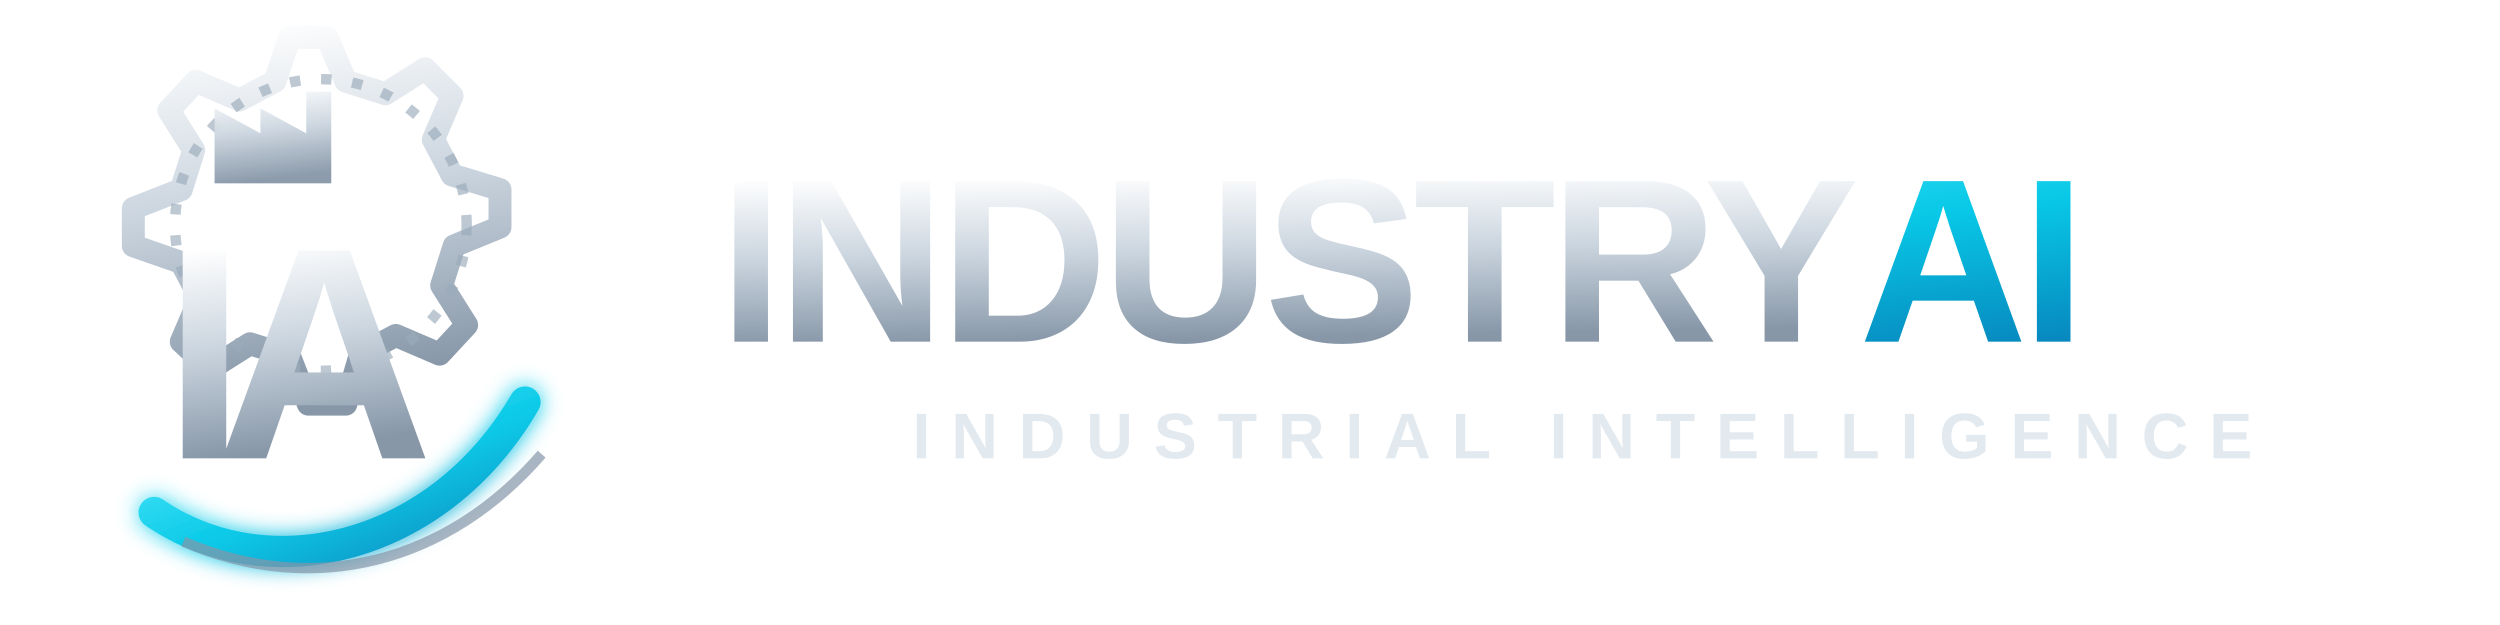
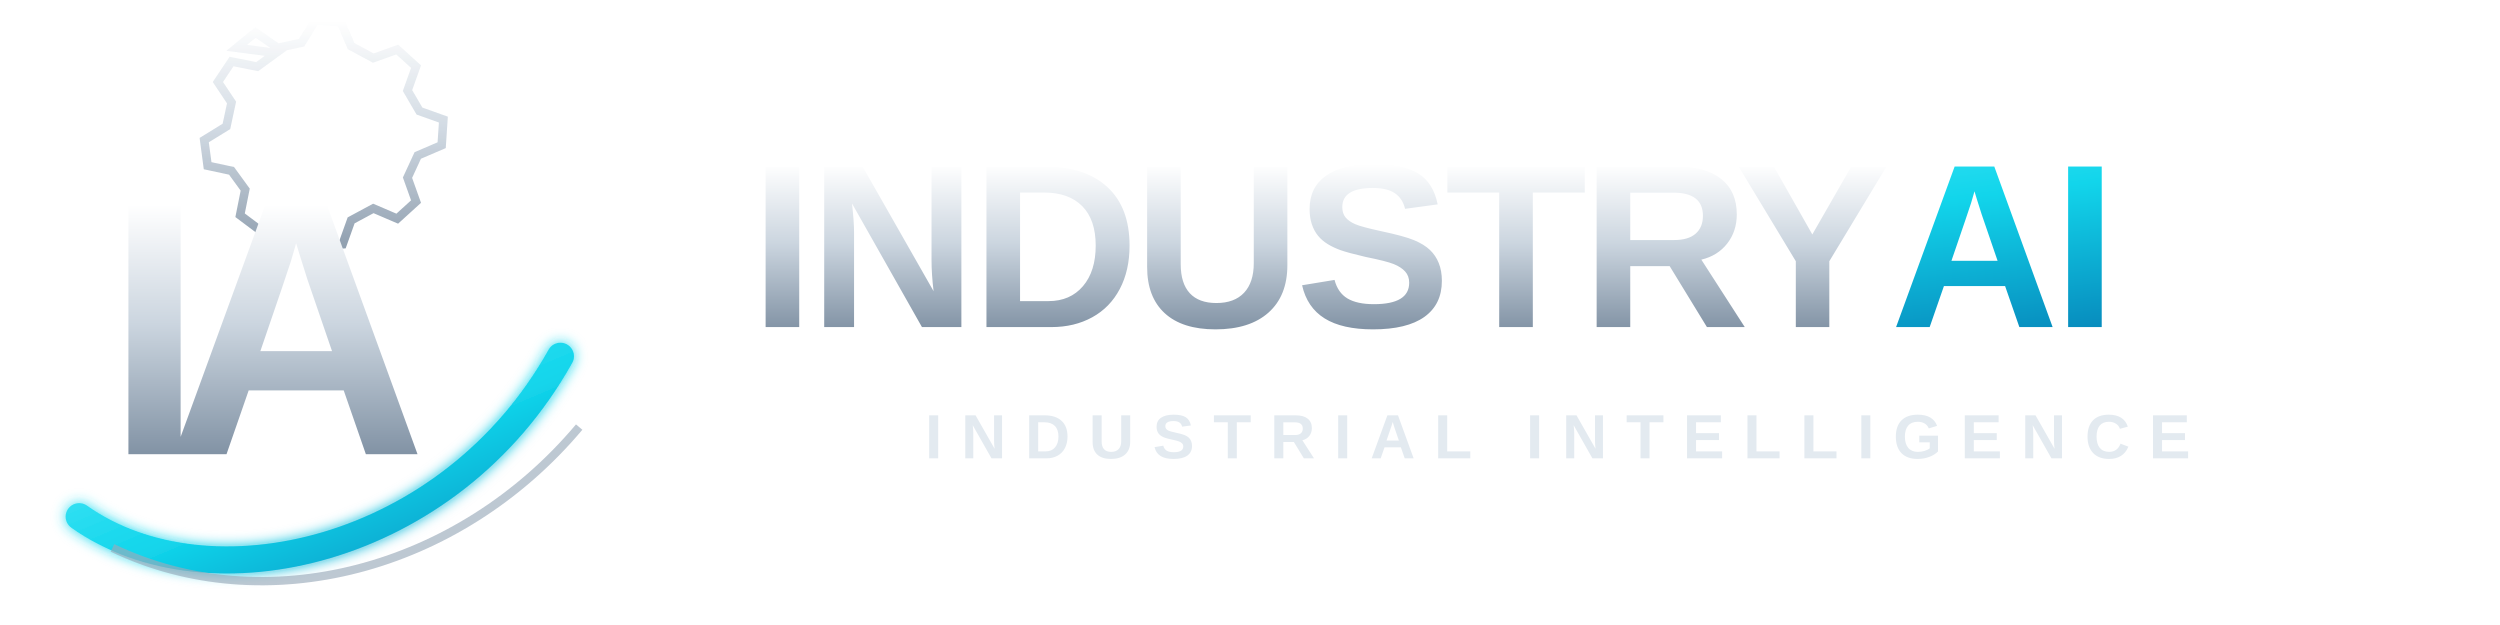
<svg xmlns="http://www.w3.org/2000/svg" width="1200" height="300" viewBox="0 0 1200 300" role="img" aria-labelledby="title desc">
  <defs>
-     <linearGradient id="silver" x1="0" y1="0" x2="0.15" y2="1">
+     <linearGradient id="metal" x1="0" y1="0" x2="0" y2="1">
      <stop stop-color="#ffffff" />
      <stop offset=".48" stop-color="#cbd5df" />
-       <stop offset="1" stop-color="#8797a8" />
+       <stop offset="1" stop-color="#8293a5" />
    </linearGradient>
-     <linearGradient id="cyan" x1="0" y1="0" x2="1" y2="1">
-       <stop stop-color="#62efff" />
-       <stop offset=".55" stop-color="#08c9e7" />
-       <stop offset="1" stop-color="#0786bd" />
+     <linearGradient id="teal" x1="0" y1="0" x2="1" y2="1">
+       <stop stop-color="#66f2ff" />
+       <stop offset=".55" stop-color="#12d5eb" />
+       <stop offset="1" stop-color="#078bbd" />
    </linearGradient>
-     <filter id="glow" x="-40%" y="-40%" width="180%" height="180%">
-       <feGaussianBlur stdDeviation="5" result="b" />
+     <filter id="softGlow" x="-40%" y="-40%" width="180%" height="180%">
+       <feGaussianBlur stdDeviation="3" result="blur" />
      <feMerge>
-         <feMergeNode in="b" />
+         <feMergeNode in="blur" />
        <feMergeNode in="SourceGraphic" />
      </feMerge>
    </filter>
  </defs>
-   <path d="M139 18 157 18 166 39 185 45 204 33 217 46 208 67 217 84 240 91 240 109 218 118 212 137 224 156 211 170 190 161 173 170 166 194 148 194 139 171 120 165 101 177 87 164 96 143 87 126 64 118 64 100 87 91 93 72 81 53 94 39 115 48 132 39Z" fill="none" stroke="url(#silver)" stroke-width="11" stroke-linejoin="round" />
-   <circle cx="154" cy="108" r="70" fill="none" stroke="#9aabba" stroke-width="5" stroke-dasharray="5 10" opacity=".65" />
-   <path d="M103 76V52l22 12V52l22 12V44h12v44h-56V76Zm8 12V76h9v12m9 0V76h9v12m9 0V76h9v12" fill="url(#silver)" opacity=".95" />
-   <text x="78" y="220" font-family="Arial,Helvetica,sans-serif" font-size="145" font-weight="900" letter-spacing="-15" fill="url(#silver)">IA</text>
-   <path d="M74 246C128 283 210 265 252 193" fill="none" stroke="url(#cyan)" stroke-width="15" stroke-linecap="round" filter="url(#glow)" />
-   <path d="M88 260C151 287 215 270 260 218" fill="none" stroke="#8496a8" stroke-width="5" opacity=".7" />
-   <path d="M292 35V265" stroke="url(#cyan)" stroke-width="3" filter="url(#glow)" />
-   <text x="345" y="164" font-family="Arial,Helvetica,sans-serif" font-size="112" font-weight="800" letter-spacing="-3" fill="url(#silver)">INDUSTRY<tspan fill="url(#cyan)">AI</tspan>
+   <path d="M130 28l11-9 13 9 14-3 8-13 15 1 6 14 13 7 14-5 11 10-5 14 7 12 14 5-1 15-14 6-6 13 5 14-11 10-14-6-13 7-5 14-15 1-7-13-14-4-12 8-12-9 3-15-8-11-14-3-2-15 13-8 3-14-8-12 8-12 15 3 11-8z" fill="none" stroke="url(#metal)" stroke-width="5" opacity=".88" transform="translate(7 0) scale(.82)" />
+   <text x="50" y="218" font-family="Arial,Helvetica,sans-serif" font-size="174" font-weight="900" letter-spacing="-19" fill="url(#metal)">IA</text>
+   <path d="M38 248C100 292 216 266 269 171" fill="none" stroke="url(#teal)" stroke-width="13" stroke-linecap="round" filter="url(#softGlow)" />
+   <path d="M54 263C127 298 220 274 278 205" fill="none" stroke="#9aaaba" stroke-width="4" opacity=".65" />
+   <path d="M310 35V265" stroke="url(#teal)" stroke-width="3" filter="url(#softGlow)" />
+   <text x="360" y="157" font-family="Arial,Helvetica,sans-serif" font-size="112" font-weight="800" letter-spacing="-3" fill="url(#metal)">INDUSTRY<tspan fill="url(#teal)">AI</tspan>
  </text>
-   <path d="M350 207H410M1080 207H1140" stroke="url(#cyan)" stroke-width="6" />
-   <text x="438" y="220" font-family="Arial,Helvetica,sans-serif" font-size="31" font-weight="700" letter-spacing="10" fill="#e2e9ef">INDUSTRIAL INTELLIGENCE</text>
+   <path d="M365 207H420M1080 207H1135" stroke="url(#teal)" stroke-width="5" />
+   <text x="444" y="220" font-family="Arial,Helvetica,sans-serif" font-size="30" font-weight="700" letter-spacing="9" fill="#e3eaf0">INDUSTRIAL INTELLIGENCE</text>
</svg>
